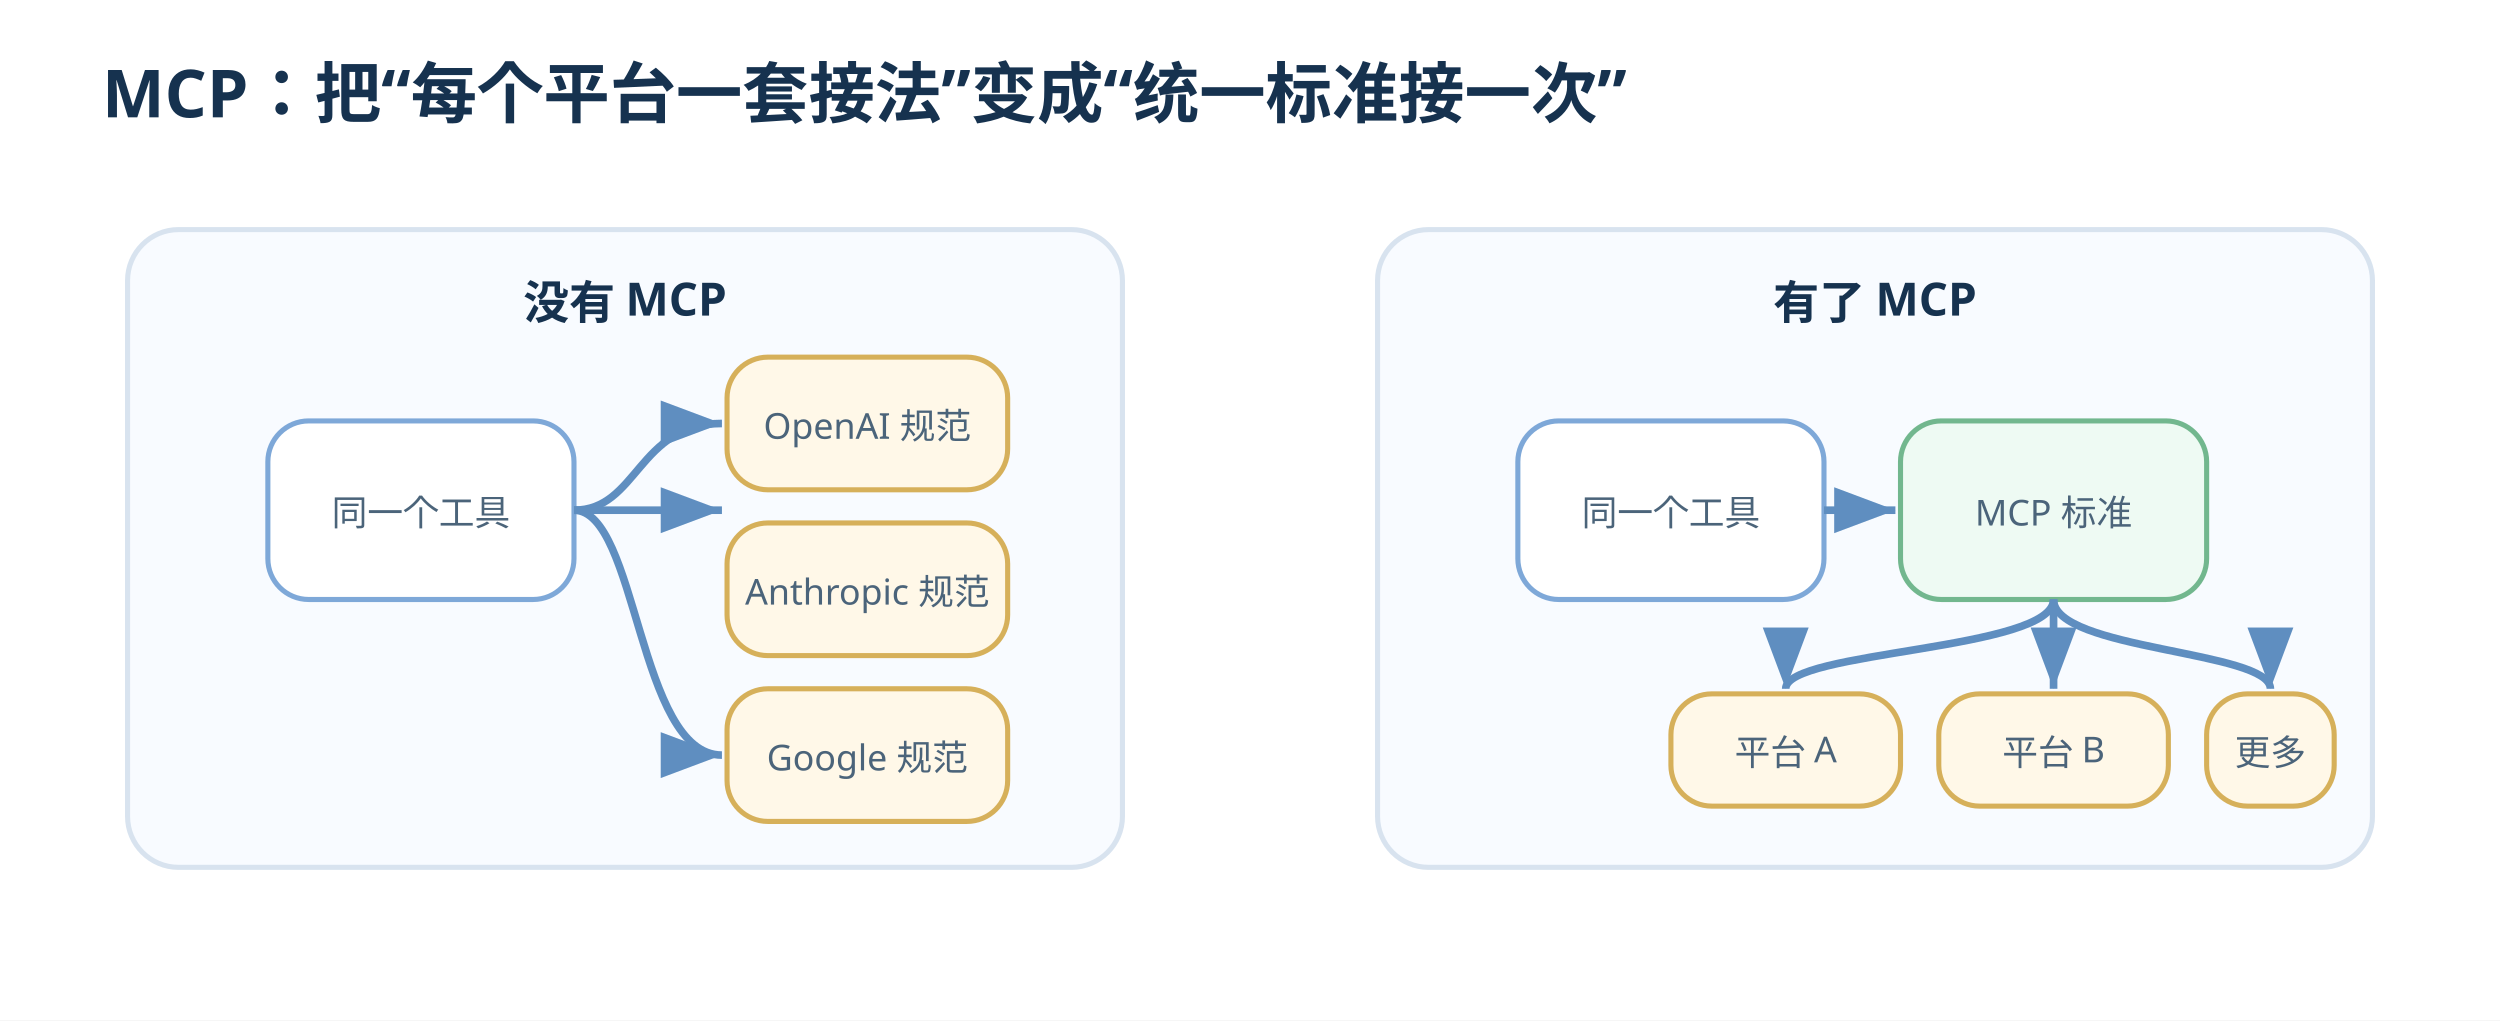
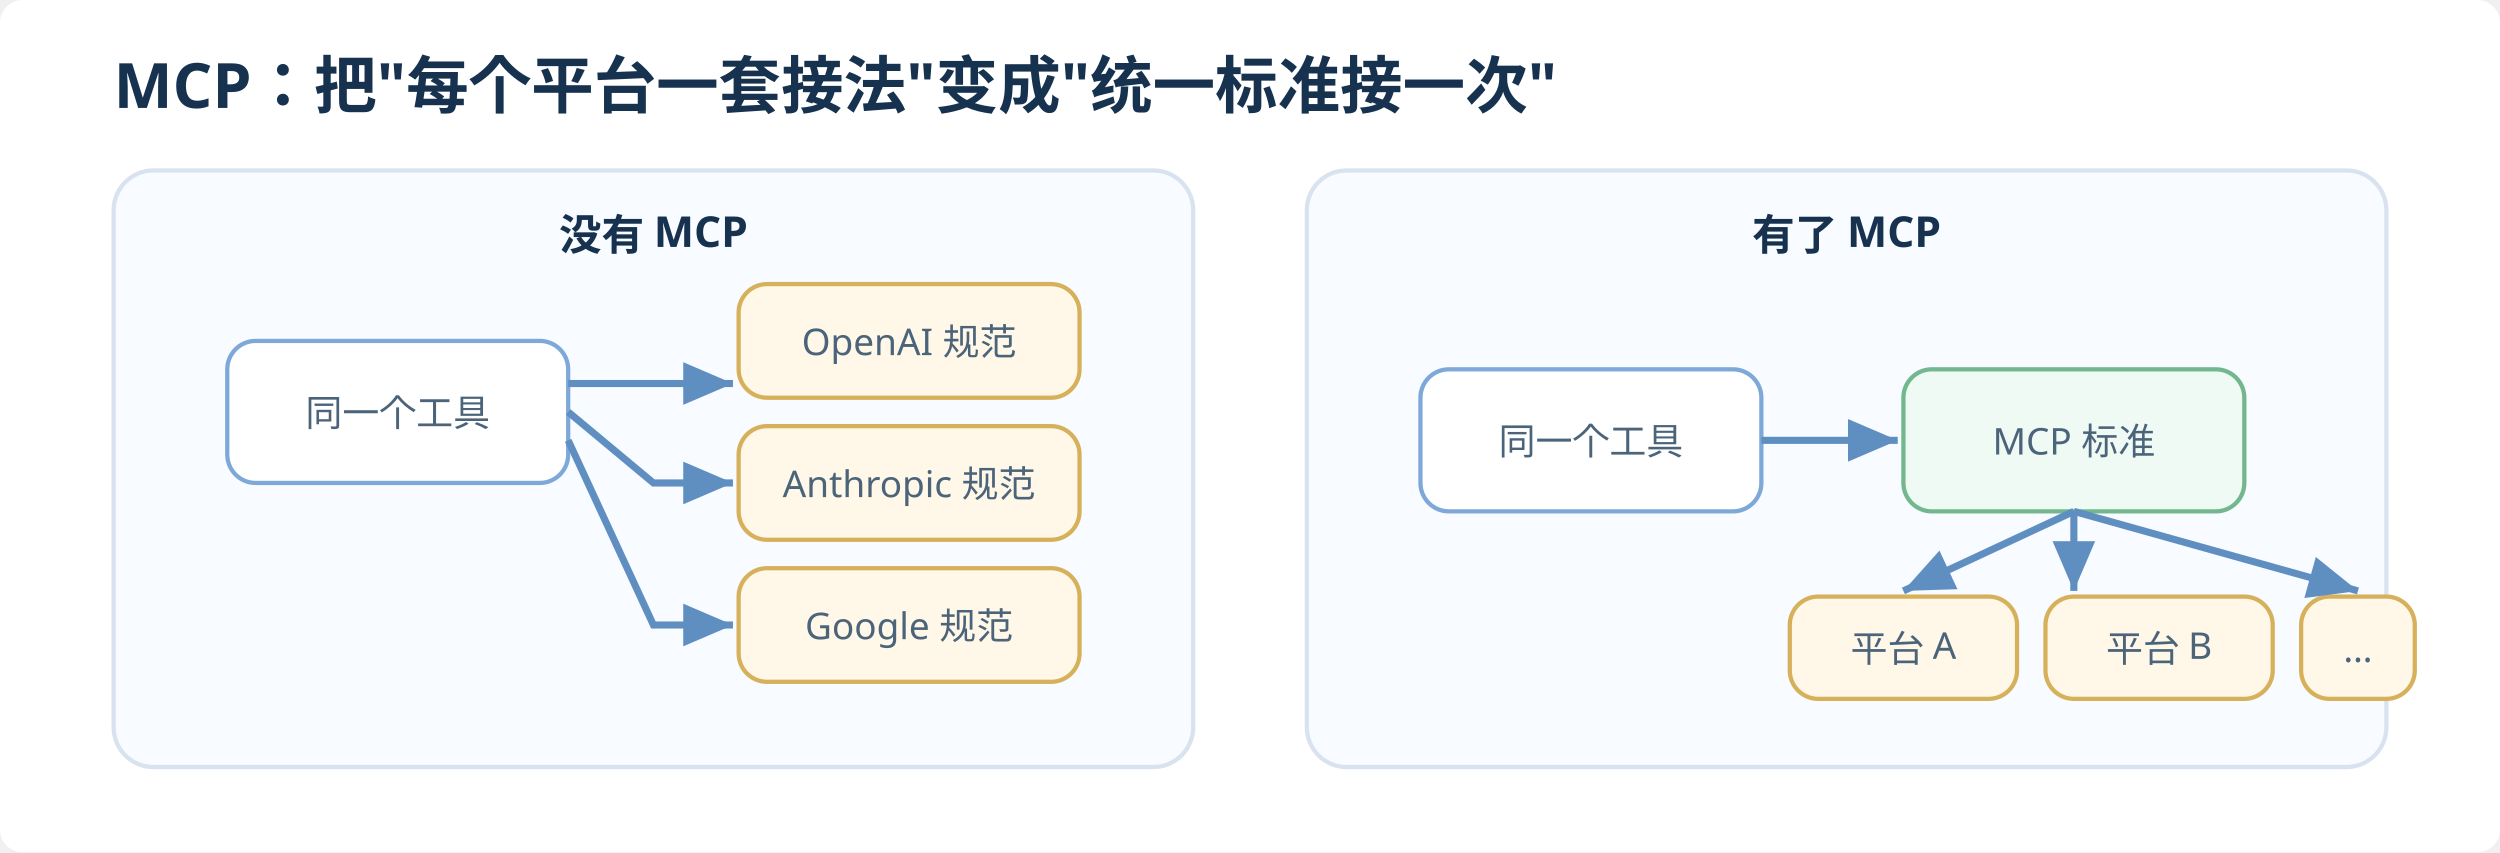
- <svg xmlns="http://www.w3.org/2000/svg" width="980" height="400" viewBox="0 0 980 400">
+ <svg xmlns="http://www.w3.org/2000/svg" width="880" height="300" viewBox="0 0 880 300">
  <defs>
    <style>
-       .title { font: 700 26px 'PingFang SC', 'Microsoft YaHei', sans-serif; fill: #16324f; }
-       .label { font: 600 18px 'PingFang SC', 'Microsoft YaHei', sans-serif; fill: #16324f; }
-       .sub { font: 500 14px 'PingFang SC', 'Microsoft YaHei', sans-serif; fill: #4b647a; }
-       .panel { fill: #f8fbff; stroke: #d8e3ef; stroke-width: 2; rx: 20; }
-       .box1 { fill: #ffffff; stroke: #7ea8d8; stroke-width: 2; rx: 16; }
-       .box2 { fill: #eefaf3; stroke: #72b78e; stroke-width: 2; rx: 16; }
-       .box3 { fill: #fff8e8; stroke: #d6b05a; stroke-width: 2; rx: 16; }
-       .arrow { stroke: #5f8ec0; stroke-width: 3; fill: none; marker-end: url(#arrow); }
+       .title { font: 700 22px 'PingFang SC', 'Microsoft YaHei', sans-serif; fill: #16324f; }
+       .label { font: 600 15px 'PingFang SC', 'Microsoft YaHei', sans-serif; fill: #16324f; }
+       .sub { font: 500 13px 'PingFang SC', 'Microsoft YaHei', sans-serif; fill: #4b647a; }
+       .panel { fill: #f8fbff; stroke: #d8e3ef; stroke-width: 1.5; rx: 14; }
+       .box1 { fill: #ffffff; stroke: #7ea8d8; stroke-width: 1.5; rx: 10; }
+       .box2 { fill: #eefaf3; stroke: #72b78e; stroke-width: 1.5; rx: 10; }
+       .box3 { fill: #fff8e8; stroke: #d6b05a; stroke-width: 1.5; rx: 10; }
+       .arrow { stroke: #5f8ec0; stroke-width: 2.5; fill: none; marker-end: url(#arr); }
    </style>
-     <marker id="arrow" markerWidth="10" markerHeight="10" refX="8" refY="3" orient="auto">
-       <path d="M0,0 L8,3 L0,6 Z" fill="#5f8ec0" />
+     <marker id="arr" markerWidth="8" markerHeight="8" refX="7" refY="3" orient="auto">
+       <path d="M0,0 L7,3 L0,6 Z" fill="#5f8ec0" />
    </marker>
  </defs>
-   <rect width="980" height="400" fill="#ffffff" />
-   <text x="40" y="46" class="title">MCP：把“每个平台一套接法”变成“统一标准接一次”</text>
-   <rect x="50" y="90" width="390" height="250" class="panel" />
-   <rect x="540" y="90" width="390" height="250" class="panel" />
-   <text x="245" y="125" text-anchor="middle" class="label">没有 MCP</text>
-   <text x="735" y="125" text-anchor="middle" class="label">有了 MCP</text>
-   <rect x="105" y="165" width="120" height="70" class="box1" />
-   <text x="165" y="206" text-anchor="middle" class="sub">同一个工具</text>
-   <rect x="285" y="140" width="110" height="52" class="box3" />
-   <text x="340" y="172" text-anchor="middle" class="sub">OpenAI 规范</text>
-   <rect x="285" y="205" width="110" height="52" class="box3" />
-   <text x="340" y="237" text-anchor="middle" class="sub">Anthropic 规范</text>
-   <rect x="285" y="270" width="110" height="52" class="box3" />
-   <text x="340" y="302" text-anchor="middle" class="sub">Google 规范</text>
-   <path d="M225 200 H283" class="arrow" />
-   <path d="M225 200 C250 200,250 166,283 166" class="arrow" />
-   <path d="M225 200 C250 200,250 296,283 296" class="arrow" />
-   <rect x="595" y="165" width="120" height="70" class="box1" />
-   <text x="655" y="206" text-anchor="middle" class="sub">同一个工具</text>
-   <rect x="745" y="165" width="120" height="70" class="box2" />
-   <text x="805" y="206" text-anchor="middle" class="sub">MCP 标准</text>
-   <path d="M715 200 H743" class="arrow" />
-   <rect x="655" y="272" width="90" height="44" class="box3" />
-   <rect x="760" y="272" width="90" height="44" class="box3" />
-   <rect x="865" y="272" width="50" height="44" class="box3" />
-   <text x="700" y="300" text-anchor="middle" class="sub">平台 A</text>
-   <text x="805" y="300" text-anchor="middle" class="sub">平台 B</text>
-   <text x="890" y="300" text-anchor="middle" class="sub">更多</text>
-   <path d="M805 235 V270" class="arrow" />
-   <path d="M805 235 C805 255,700 255,700 270" class="arrow" />
-   <path d="M805 235 C805 255,890 255,890 270" class="arrow" />
+   <rect width="880" height="300" fill="#ffffff" rx="8" />
+   <text x="40" y="38" class="title">MCP：把"每个平台一套接法"变成"统一标准接一次"</text>
+   <rect x="40" y="60" width="380" height="210" class="panel" />
+   <text x="230" y="88" text-anchor="middle" class="label">没有 MCP</text>
+   <rect x="80" y="120" width="120" height="50" class="box1" />
+   <text x="140" y="150" text-anchor="middle" class="sub">同一个工具</text>
+   <rect x="260" y="100" width="120" height="40" class="box3" />
+   <text x="320" y="125" text-anchor="middle" class="sub">OpenAI 规范</text>
+   <rect x="260" y="150" width="120" height="40" class="box3" />
+   <text x="320" y="175" text-anchor="middle" class="sub">Anthropic 规范</text>
+   <rect x="260" y="200" width="120" height="40" class="box3" />
+   <text x="320" y="225" text-anchor="middle" class="sub">Google 规范</text>
+   <path d="M200 135 H258" class="arrow" />
+   <path d="M200 145 L230 170 H258" class="arrow" />
+   <path d="M200 155 L230 220 H258" class="arrow" />
+   <rect x="460" y="60" width="380" height="210" class="panel" />
+   <text x="650" y="88" text-anchor="middle" class="label">有了 MCP</text>
+   <rect x="500" y="130" width="120" height="50" class="box1" />
+   <text x="560" y="160" text-anchor="middle" class="sub">同一个工具</text>
+   <rect x="670" y="130" width="120" height="50" class="box2" />
+   <text x="730" y="160" text-anchor="middle" class="sub">MCP 标准</text>
+   <path d="M620 155 H668" class="arrow" />
+   <rect x="630" y="210" width="80" height="36" class="box3" />
+   <text x="670" y="233" text-anchor="middle" class="sub">平台 A</text>
+   <rect x="720" y="210" width="80" height="36" class="box3" />
+   <text x="760" y="233" text-anchor="middle" class="sub">平台 B</text>
+   <rect x="810" y="210" width="40" height="36" class="box3" />
+   <text x="830" y="233" text-anchor="middle" class="sub">…</text>
+   <path d="M730 180 V208" class="arrow" />
+   <path d="M730 180 L670 208" class="arrow" />
+   <path d="M730 180 L830 208" class="arrow" />
</svg>
